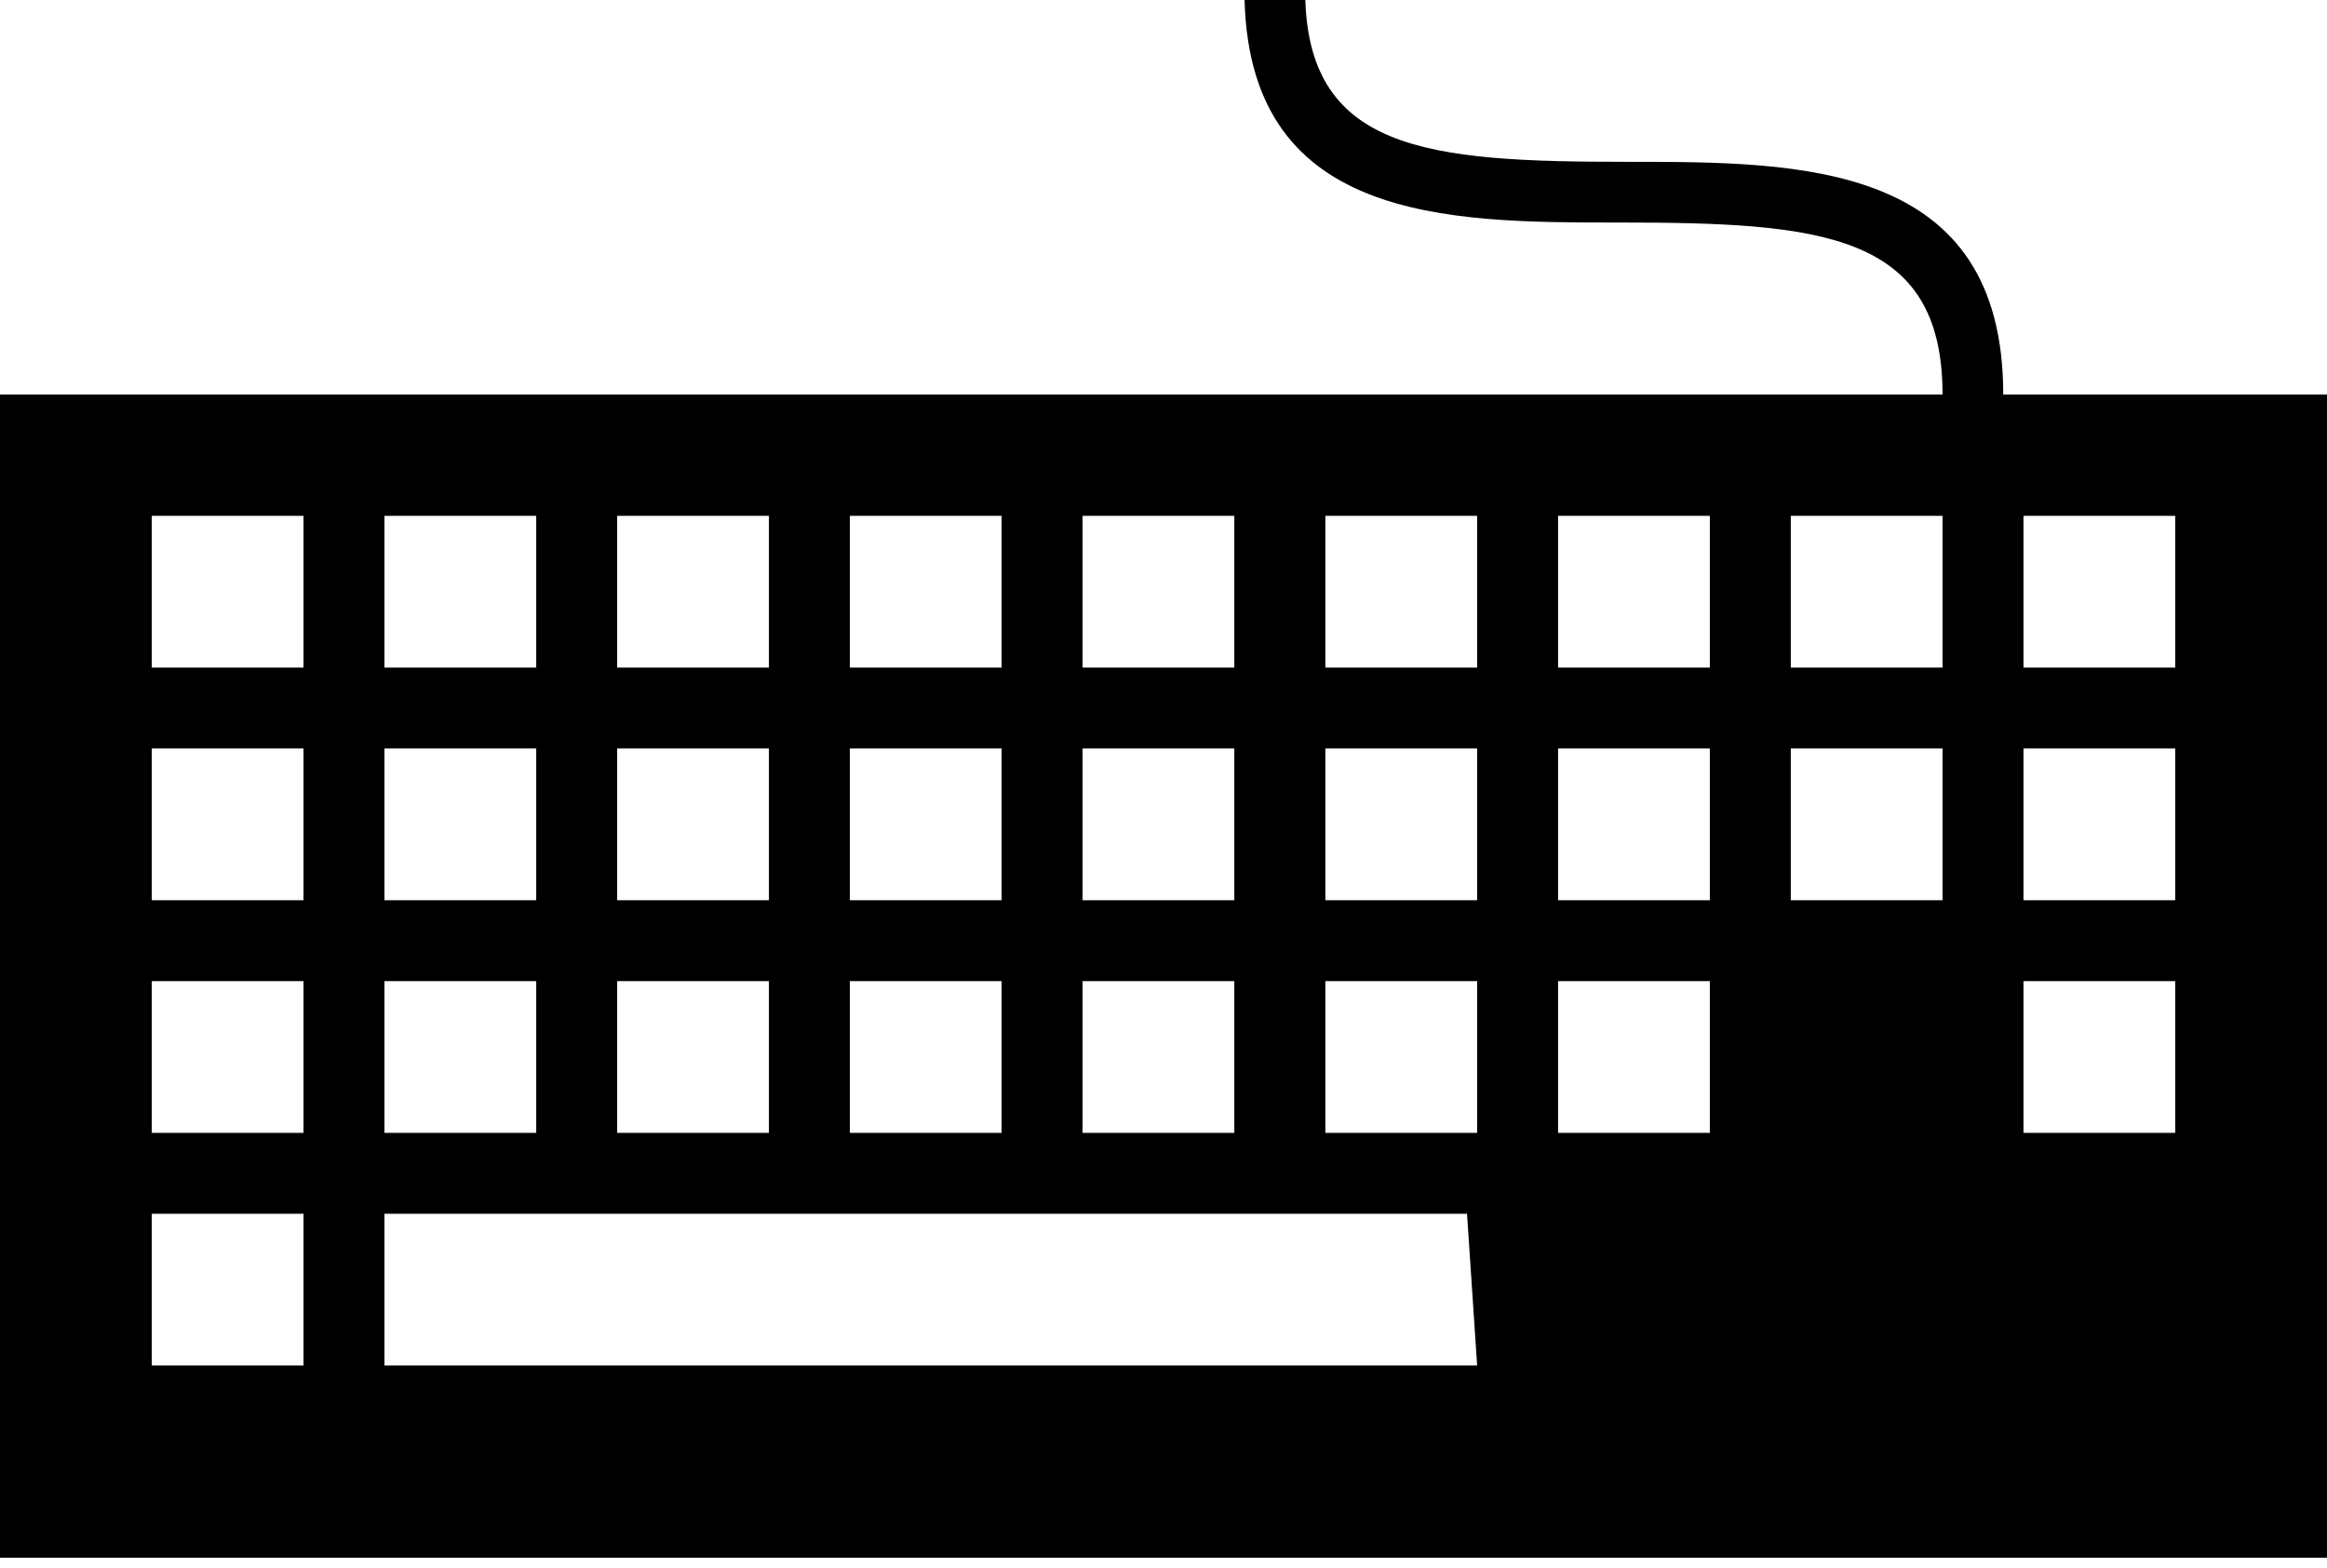
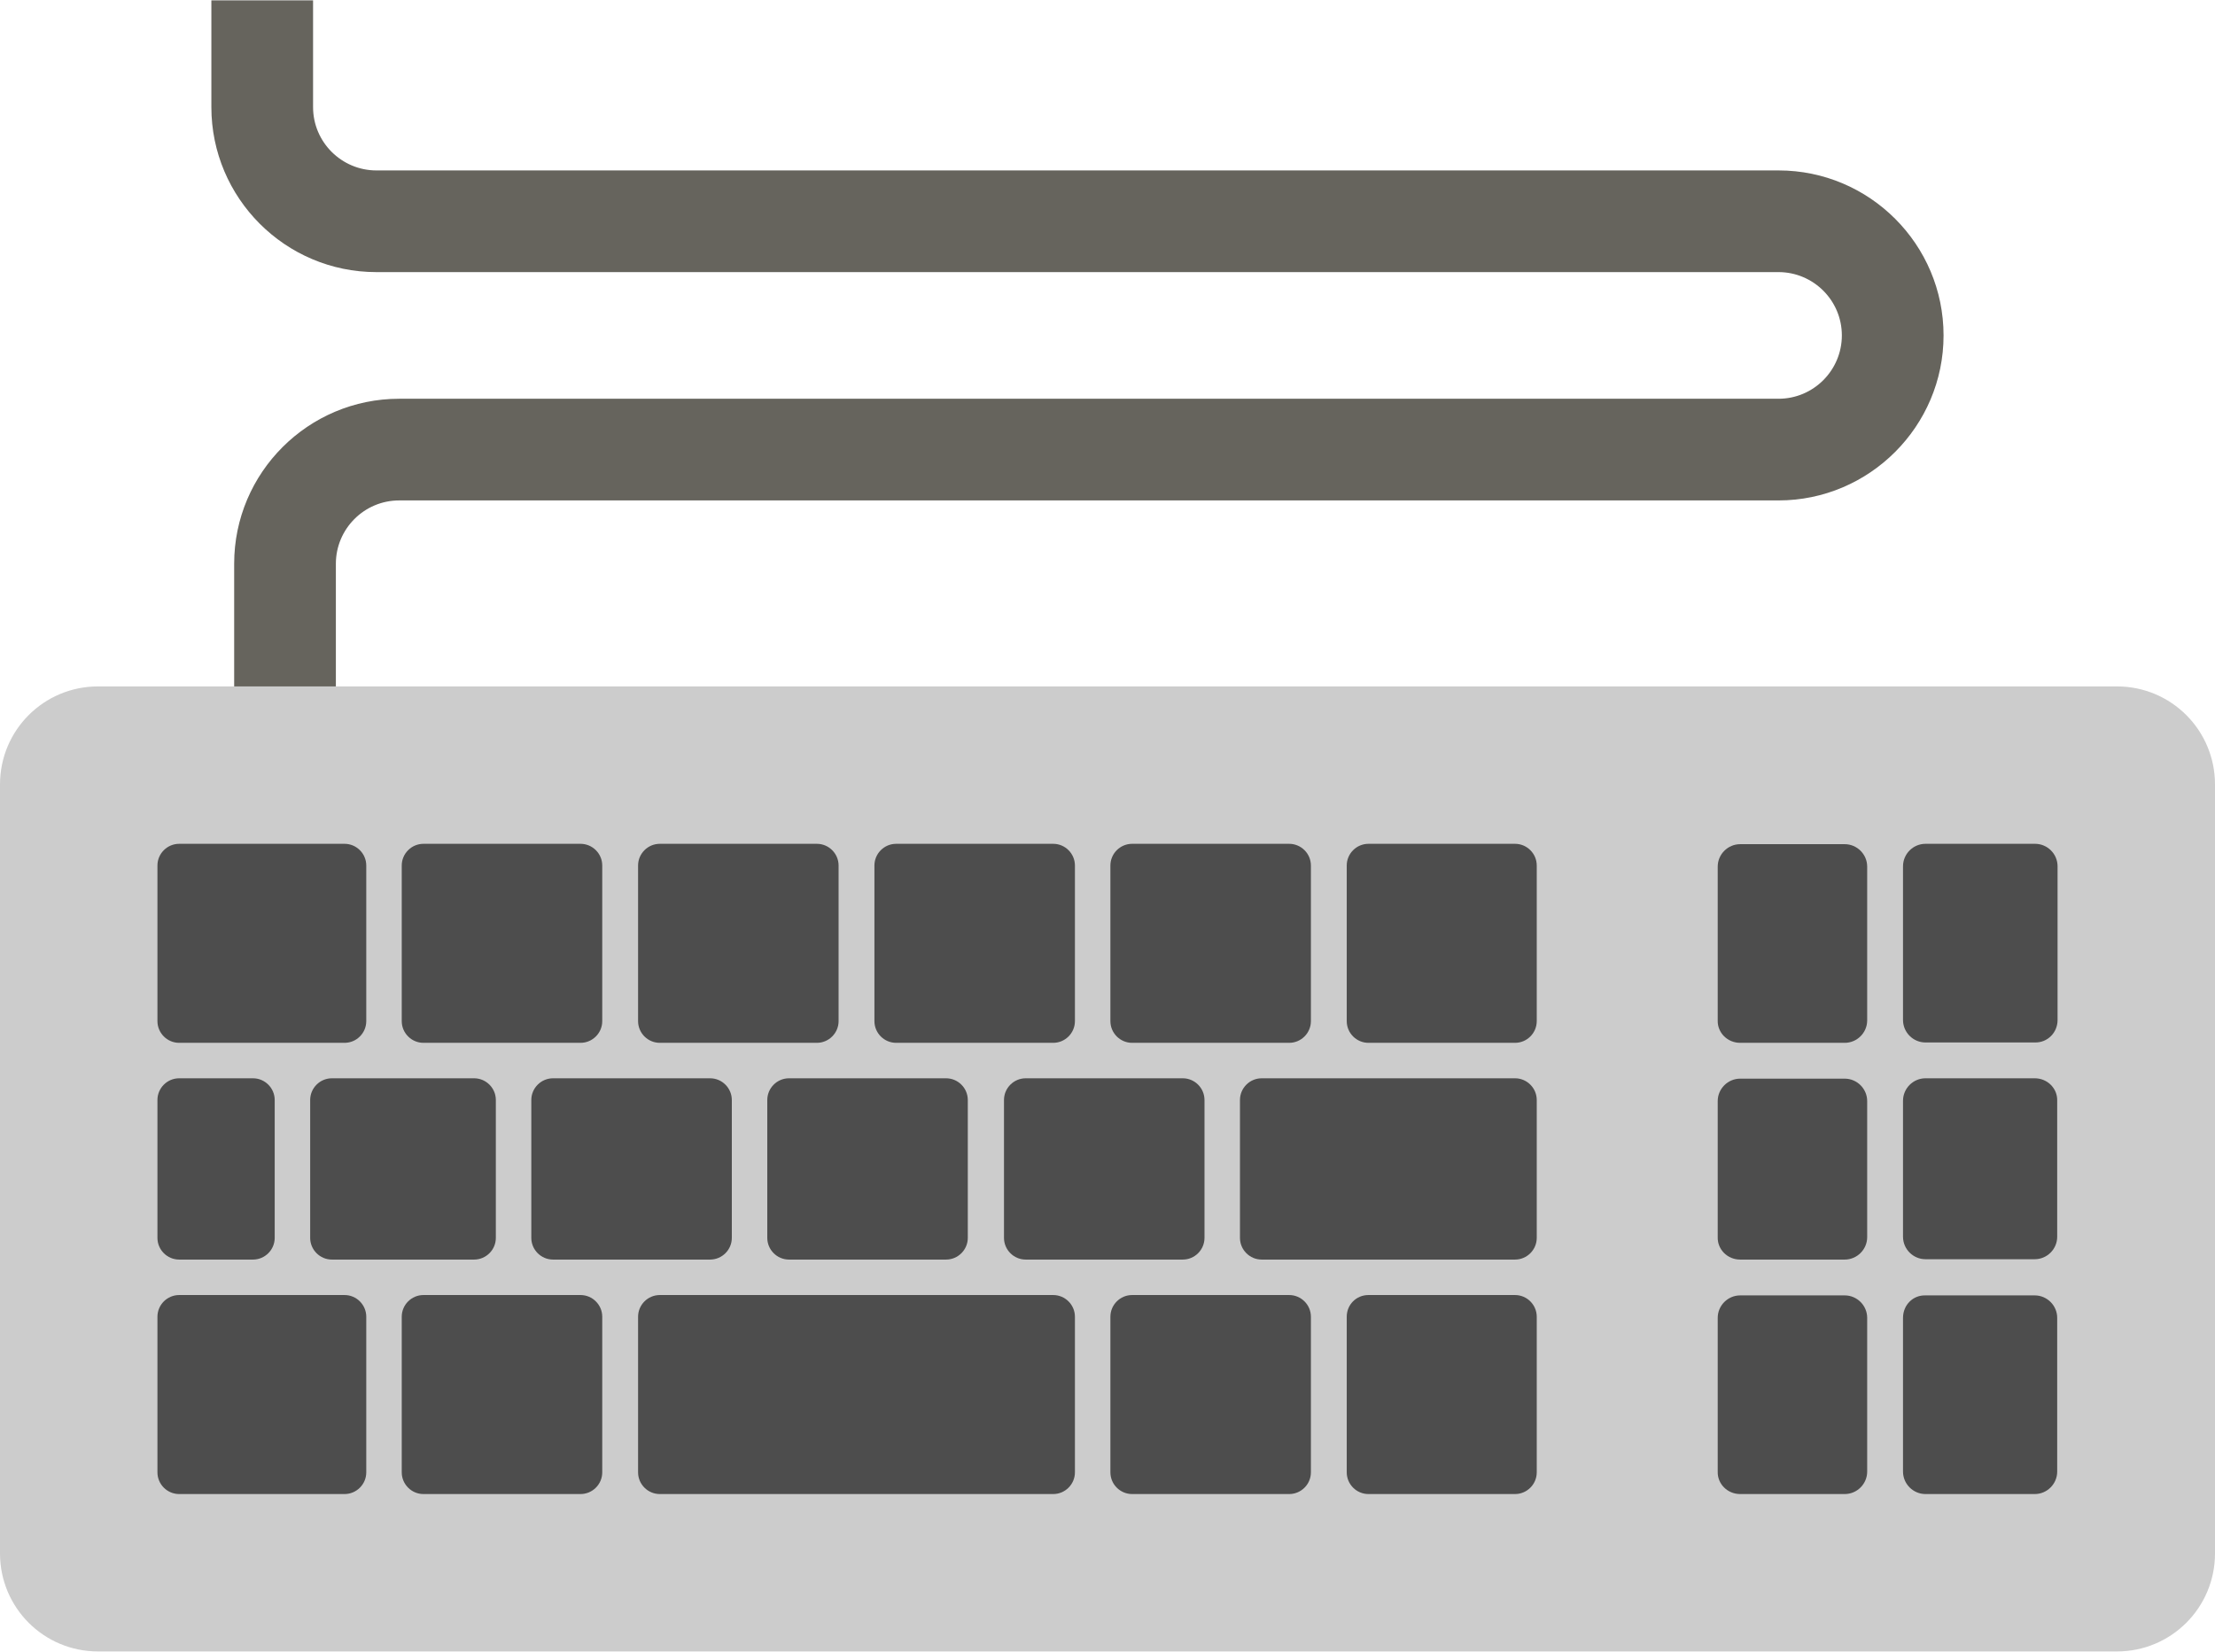
- <svg xmlns="http://www.w3.org/2000/svg" version="1.1" id="Layer_1" x="0px" y="0px" viewBox="13.5 17.3 23 15.5" enable-background="new 13.5 17.3 23 15.5" xml:space="preserve">
+ <svg xmlns="http://www.w3.org/2000/svg" version="1.1" id="Capa_1" x="0px" y="0px" width="612px" height="456.4px" viewBox="0 167.8 612 456.4" enable-background="new 0 167.8 612 456.4" xml:space="preserve">
  <g>
-     <path d="M33.3,21.2c0-2.3-2-2.3-3.7-2.3c-2,0-3.2-0.1-3.2-1.7h-0.6c0,2.3,2,2.3,3.7,2.3c2,0,3.2,0.1,3.2,1.7H13.5v11.5h23V21.2   H33.3z M24.2,22.4h1.5v1.5h-1.5V22.4z M24.2,24.7h1.5v1.5h-1.5V24.7z M24.2,27h1.5v1.5h-1.5V27z M21.9,22.4h1.5v1.5h-1.5V22.4z    M21.9,24.7h1.5v1.5h-1.5V24.7z M21.9,27h1.5v1.5h-1.5V27z M19.6,22.4h1.5v1.5h-1.5V22.4z M19.6,24.7h1.5v1.5h-1.5V24.7z M19.6,27   h1.5v1.5h-1.5V27z M17.3,22.4h1.5v1.5h-1.5V22.4z M17.3,24.7h1.5v1.5h-1.5V24.7z M17.3,27h1.5v1.5h-1.5V27z M16.6,30.8H15v-1.5h1.5   V30.8z M16.6,28.5H15V27h1.5V28.5z M16.6,26.2H15v-1.5h1.5V26.2z M16.6,23.9H15v-1.5h1.5V23.9z M28.1,30.8H17.3v-1.5h10.7   L28.1,30.8L28.1,30.8z M28.1,28.5h-1.5V27h1.5V28.5z M28.1,26.2h-1.5v-1.5h1.5V26.2z M28.1,23.9h-1.5v-1.5h1.5V23.9z M30.4,28.5   h-1.5V27h1.5V28.5z M30.4,26.2h-1.5v-1.5h1.5V26.2z M30.4,23.9h-1.5v-1.5h1.5V23.9z M32.7,26.2h-1.5v-1.5h1.5V26.2z M32.7,23.9   h-1.5v-1.5h1.5V23.9z M35,28.5h-1.5V27H35V28.5z M35,26.2h-1.5v-1.5H35V26.2z M35,23.9h-1.5v-1.5H35V23.9z" />
+     <path fill="#CCCCCC" d="M584.9,624.2H27.1c-15,0-27.1-12.1-27.1-27.1V384.6c0-15,12.1-27.1,27.1-27.1h557.8   c15,0,27.1,12.1,27.1,27.1v212.5C612,612.1,599.9,624.2,584.9,624.2z" />
+     <g>
+       <path fill="#4D4D4D" d="M562.2,465.8H532c-3.4,0-6.2,2.8-6.2,6.2v37.6c0,3.4,2.8,6.2,6.2,6.2h30.2c3.4,0,6.2-2.8,6.2-6.2v-37.6    C568.5,468.6,565.7,465.8,562.2,465.8z" />
+       <path fill="#4D4D4D" d="M568.5,449.7v-42.5c0-3.4-2.8-6.2-6.2-6.2H532c-3.4,0-6.2,2.8-6.2,6.2v42.5c0,3.4,2.8,6.2,6.2,6.2h30.2    C565.7,456,568.5,453.2,568.5,449.7z" />
+       <path fill="#4D4D4D" d="M480.8,515.9h28.9c3.4,0,6.2-2.8,6.2-6.2v-37.6c0-3.4-2.8-6.2-6.2-6.2h-28.9c-3.4,0-6.2,2.8-6.2,6.2v37.6    C474.5,513.1,477.3,515.9,480.8,515.9z" />
+       <path fill="#4D4D4D" d="M480.8,580.7h28.9c3.4,0,6.2-2.8,6.2-6.2V532c0-3.4-2.8-6.2-6.2-6.2h-28.9c-3.4,0-6.2,2.8-6.2,6.2v42.5    C474.5,577.9,477.3,580.7,480.8,580.7z" />
+       <path fill="#4D4D4D" d="M480.8,456h28.9c3.4,0,6.2-2.8,6.2-6.2v-42.5c0-3.4-2.8-6.2-6.2-6.2h-28.9c-3.4,0-6.2,2.8-6.2,6.2v42.5    C474.5,453.2,477.3,456,480.8,456z" />
+       <path fill="#4D4D4D" d="M525.8,532v42.5c0,3.4,2.8,6.2,6.2,6.2h30.2c3.4,0,6.2-2.8,6.2-6.2V532c0-3.4-2.8-6.2-6.2-6.2H532    C528.5,525.7,525.8,528.5,525.8,532z" />
+     </g>
+     <g>
+       <path fill="#4D4D4D" d="M166.4,574.7v-43c0-3.3-2.7-6-6-6H117c-3.3,0-6,2.7-6,6v43c0,3.3,2.7,6,6,6h43.4    C163.7,580.7,166.4,578,166.4,574.7z" />
+       <path fill="#4D4D4D" d="M196.2,465.8h-43.4c-3.3,0-6,2.7-6,6v38.1c0,3.3,2.7,6,6,6h43.4c3.3,0,6-2.7,6-6v-38.1    C202.2,468.5,199.5,465.8,196.2,465.8z" />
+       <path fill="#4D4D4D" d="M291,525.7H182.3c-3.3,0-6,2.7-6,6v43c0,3.3,2.7,6,6,6H291c3.3,0,6-2.7,6-6v-43    C297,528.4,294.3,525.7,291,525.7z" />
+       <path fill="#4D4D4D" d="M85.7,471.8v38.1c0,3.3,2.7,6,6,6H131c3.3,0,6-2.7,6-6v-38.1c0-3.3-2.7-6-6-6H91.7    C88.4,465.8,85.7,468.5,85.7,471.8z" />
+       <path fill="#4D4D4D" d="M212,471.8v38.1c0,3.3,2.7,6,6,6h43.4c3.3,0,6-2.7,6-6v-38.1c0-3.3-2.7-6-6-6H218    C214.7,465.8,212,468.5,212,471.8z" />
+       <path fill="#4D4D4D" d="M424.6,450v-43c0-3.3-2.7-6-6-6h-40.5c-3.3,0-6,2.7-6,6v43c0,3.3,2.7,6,6,6h40.5    C421.9,456,424.6,453.3,424.6,450z" />
+       <path fill="#4D4D4D" d="M312.8,580.7h43.4c3.3,0,6-2.7,6-6v-43c0-3.3-2.7-6-6-6h-43.4c-3.3,0-6,2.7-6,6v43    C306.8,578,309.5,580.7,312.8,580.7z" />
+       <path fill="#4D4D4D" d="M166.4,450v-43c0-3.3-2.7-6-6-6H117c-3.3,0-6,2.7-6,6v43c0,3.3,2.7,6,6,6h43.4    C163.7,456,166.4,453.3,166.4,450z" />
+       <path fill="#4D4D4D" d="M49.5,515.9h20.4c3.3,0,6-2.7,6-6v-38.1c0-3.3-2.7-6-6-6H49.5c-3.3,0-6,2.7-6,6v38.1    C43.5,513.2,46.2,515.9,49.5,515.9z" />
+       <path fill="#4D4D4D" d="M49.5,580.7h45.7c3.3,0,6-2.7,6-6v-43c0-3.3-2.7-6-6-6H49.5c-3.3,0-6,2.7-6,6v43    C43.5,578,46.2,580.7,49.5,580.7z" />
+       <path fill="#4D4D4D" d="M49.5,456h45.7c3.3,0,6-2.7,6-6v-43c0-3.3-2.7-6-6-6H49.5c-3.3,0-6,2.7-6,6v43    C43.5,453.3,46.2,456,49.5,456z" />
+       <path fill="#4D4D4D" d="M231.7,450v-43c0-3.3-2.7-6-6-6h-43.4c-3.3,0-6,2.7-6,6v43c0,3.3,2.7,6,6,6h43.4    C229,456,231.7,453.3,231.7,450z" />
+       <path fill="#4D4D4D" d="M372.1,531.7v43c0,3.3,2.7,6,6,6h40.5c3.3,0,6-2.7,6-6v-43c0-3.3-2.7-6-6-6h-40.5    C374.7,525.7,372.1,528.4,372.1,531.7z" />
+       <path fill="#4D4D4D" d="M326.8,465.8h-43.4c-3.3,0-6,2.7-6,6v38.1c0,3.3,2.7,6,6,6h43.4c3.3,0,6-2.7,6-6v-38.1    C332.8,468.5,330.1,465.8,326.8,465.8z" />
+       <path fill="#4D4D4D" d="M297,450v-43c0-3.3-2.7-6-6-6h-43.4c-3.3,0-6,2.7-6,6v43c0,3.3,2.7,6,6,6H291C294.3,456,297,453.3,297,450    z" />
+       <path fill="#4D4D4D" d="M418.6,465.8h-70c-3.3,0-6,2.7-6,6v38.1c0,3.3,2.7,6,6,6h70c3.3,0,6-2.7,6-6v-38.1    C424.6,468.5,421.9,465.8,418.6,465.8z" />
+       <path fill="#4D4D4D" d="M362.2,450v-43c0-3.3-2.7-6-6-6h-43.4c-3.3,0-6,2.7-6,6v43c0,3.3,2.7,6,6,6h43.4    C359.5,456,362.2,453.3,362.2,450z" />
+     </g>
+     <path fill="#66645D" d="M92.7,357.5H64.7v-33.9c0-25.2,20.5-45.6,45.6-45.6h381.1c9.7,0,17.5-7.9,17.5-17.5   c0-9.7-7.9-17.5-17.5-17.5H104c-25.2,0-45.6-20.5-45.6-45.6v-29.5h28.1v29.5c0,9.7,7.9,17.5,17.5,17.5h387.4   c25.2,0,45.6,20.5,45.6,45.6s-20.5,45.6-45.6,45.6H110.3c-9.7,0-17.5,7.9-17.5,17.5V357.5z" />
  </g>
</svg>
